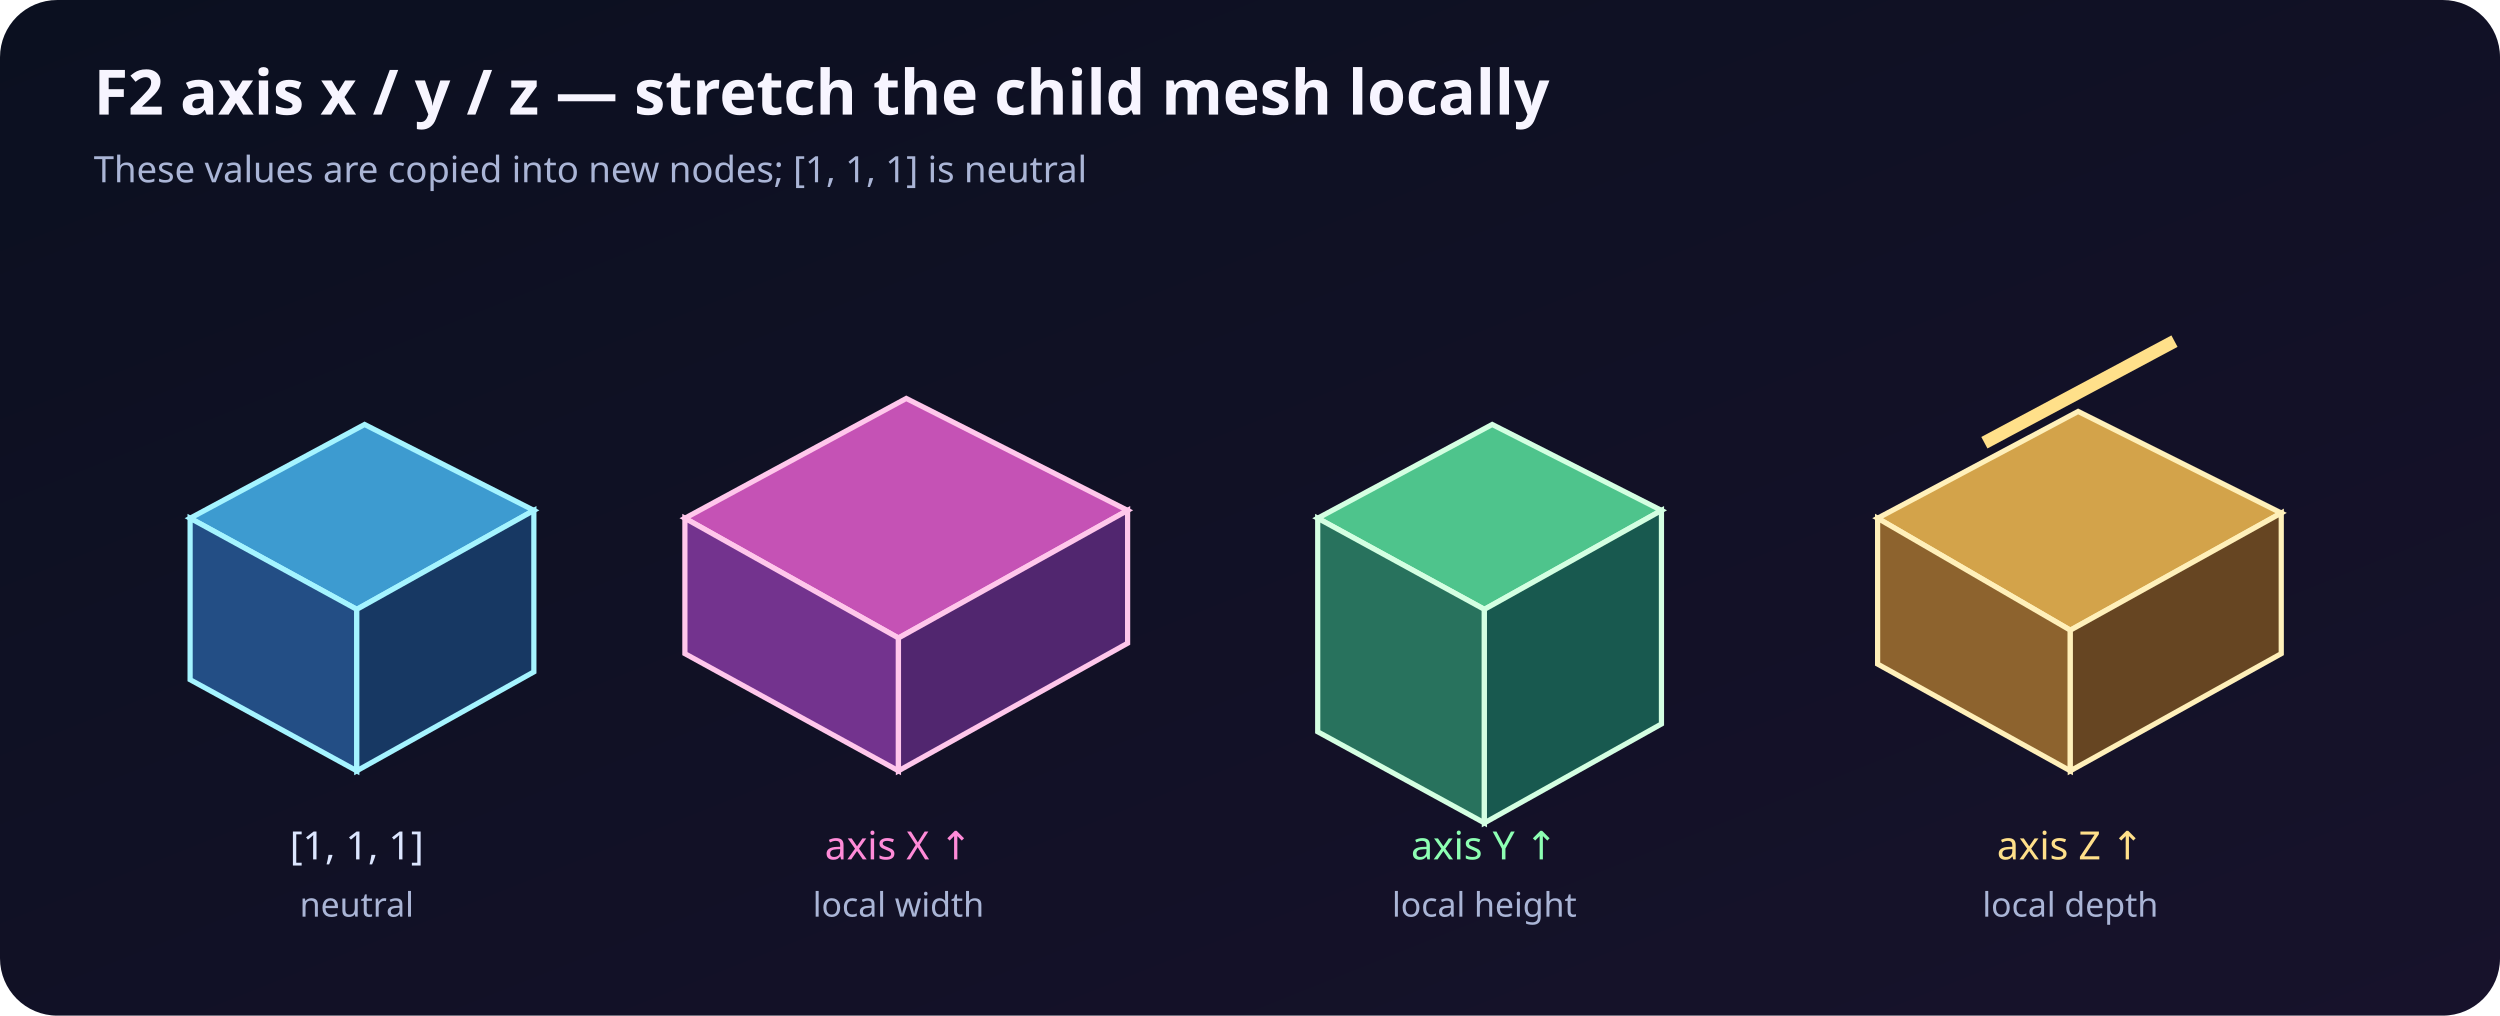
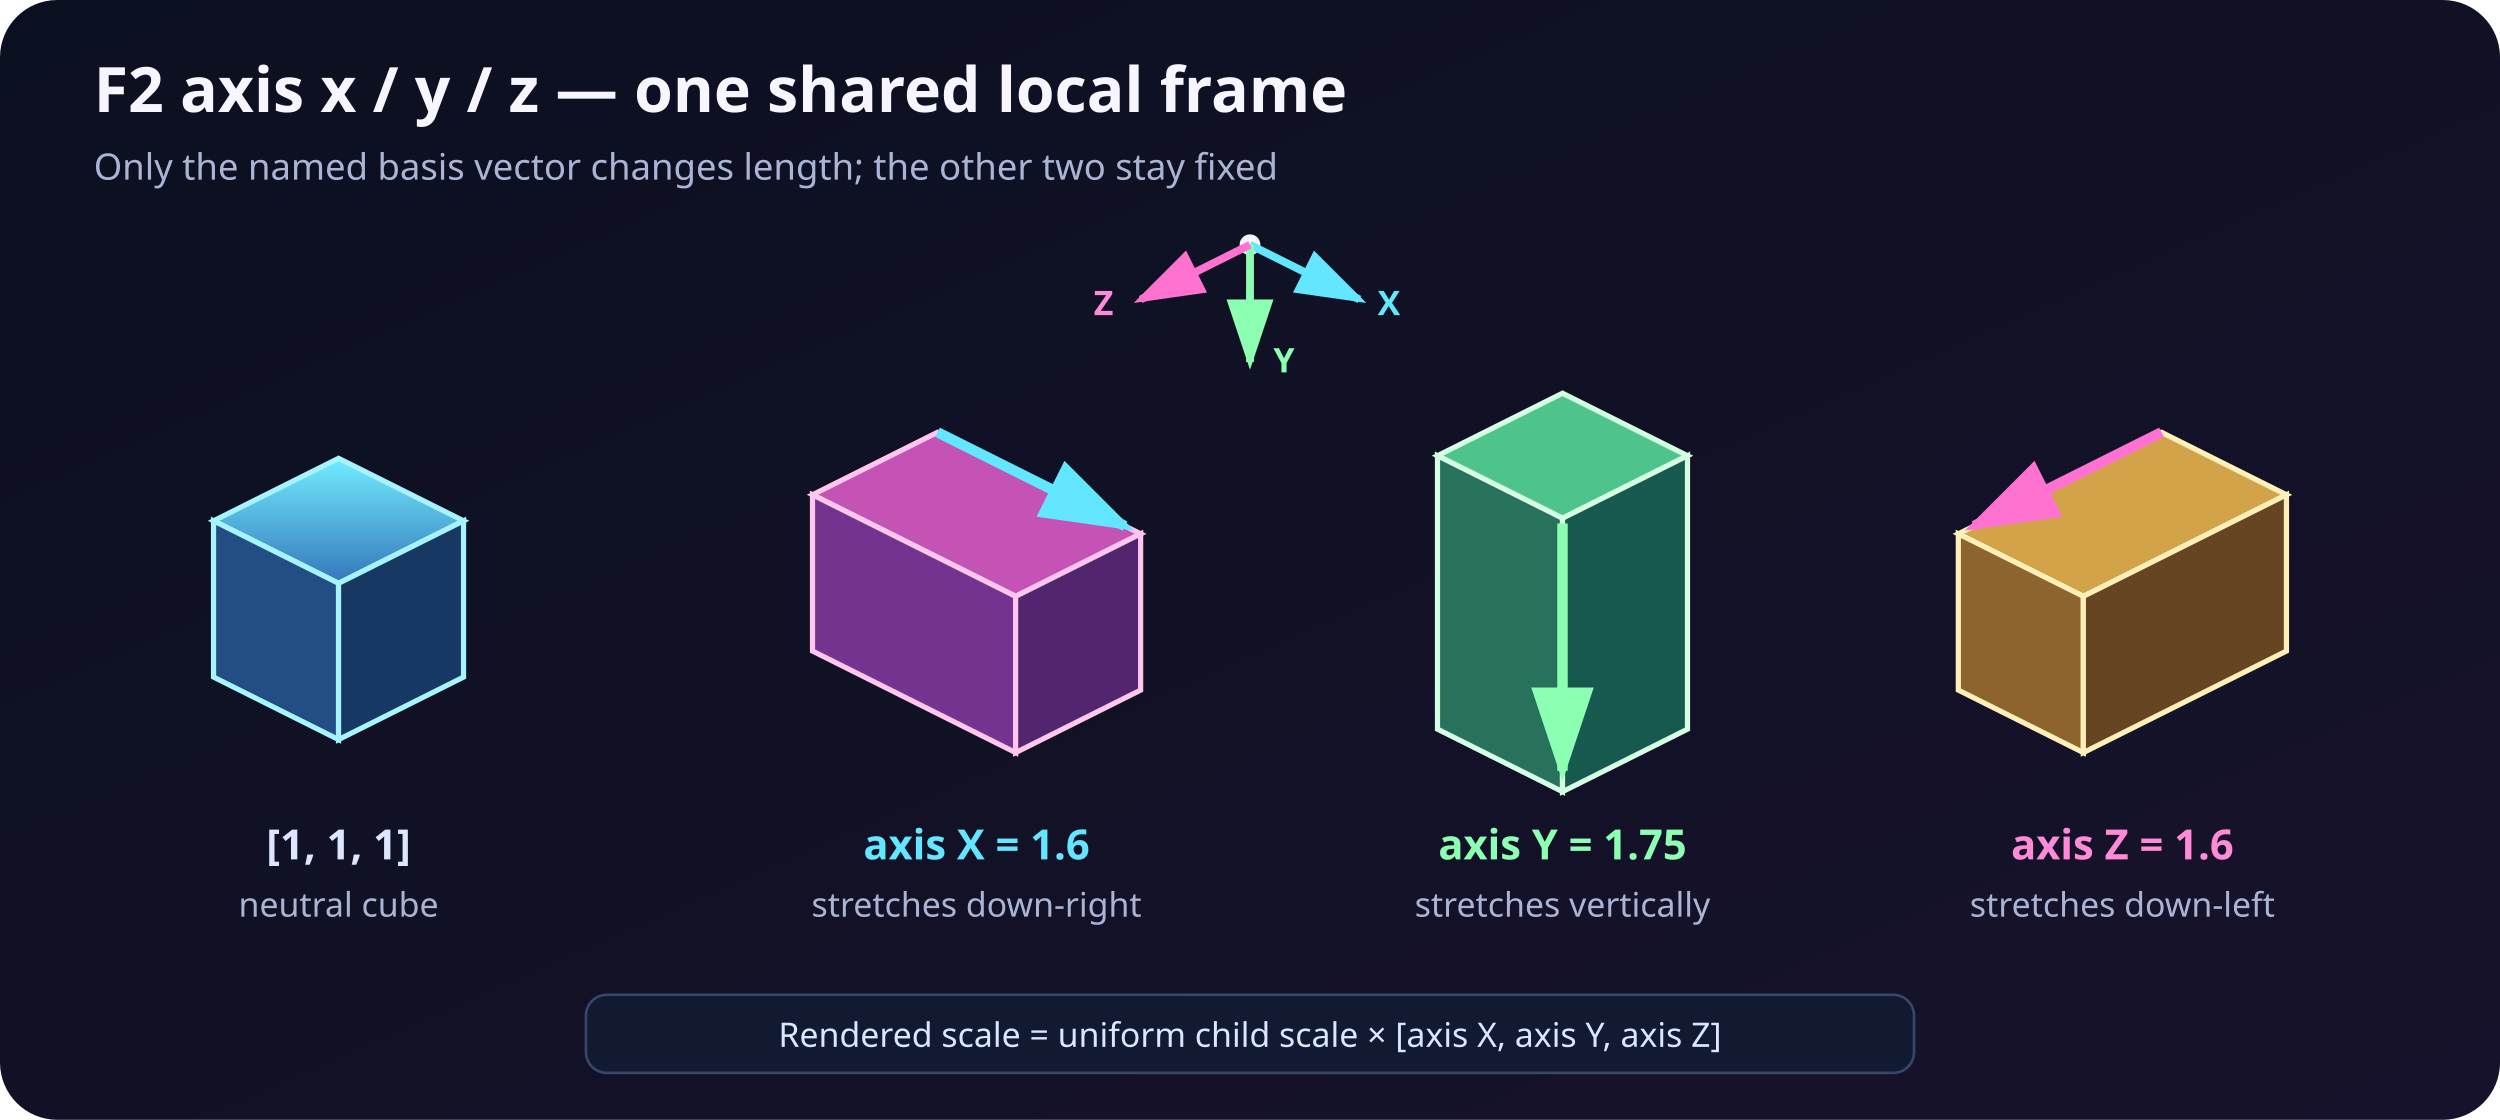
- <svg xmlns="http://www.w3.org/2000/svg" width="960" height="390" viewBox="0 0 960 390" role="img" aria-labelledby="title desc">
+ <svg xmlns="http://www.w3.org/2000/svg" width="960" height="430" viewBox="0 0 960 430" role="img" aria-labelledby="title desc">
  <defs>
    <linearGradient id="bg" x2="1" y2="1">
      <stop stop-color="#0b1020" />
      <stop offset="1" stop-color="#17122b" />
    </linearGradient>
+     <linearGradient id="top" x2="0" y2="1">
+       <stop stop-color="#72ecff" />
+       <stop offset="1" stop-color="#3477bb" />
+     </linearGradient>
+     <marker id="cyan" markerWidth="9" markerHeight="9" refX="8" refY="3" orient="auto">
+       <path d="M0 0L9 3 0 6Z" fill="#63e6ff" />
+     </marker>
+     <marker id="green" markerWidth="9" markerHeight="9" refX="8" refY="3" orient="auto">
+       <path d="M0 0L9 3 0 6Z" fill="#8dffb3" />
+     </marker>
+     <marker id="pink" markerWidth="9" markerHeight="9" refX="8" refY="3" orient="auto">
+       <path d="M0 0L9 3 0 6Z" fill="#ff72d0" />
+     </marker>
  </defs>
-   <rect width="960" height="390" rx="22" fill="url(#bg)" />
-   <text x="36" y="44" fill="#f7f5ff" font-family="system-ui,sans-serif" font-size="24" font-weight="700">F2 axis x / y / z — stretch the child mesh locally</text>
-   <text x="36" y="70" fill="#aab5d6" font-family="system-ui,sans-serif" font-size="14">These values are copied into new nodes; [1, 1, 1] is neutral</text>
+   <rect width="960" height="430" rx="22" fill="url(#bg)" />
+   <text x="36" y="43" fill="#f7f5ff" font-family="system-ui,sans-serif" font-size="24" font-weight="700">F2 axis x / y / z — one shared local frame</text>
+   <text x="36" y="69" fill="#aab5d6" font-family="system-ui,sans-serif" font-size="14">Only the named basis vector changes length; the other two stay fixed</text>
+   <g font-family="system-ui,sans-serif">
+     <circle cx="480" cy="94" r="4" fill="#f7f5ff" />
+     <line x1="480" y1="94" x2="522" y2="115" stroke="#63e6ff" stroke-width="3" marker-end="url(#cyan)" />
+     <line x1="480" y1="94" x2="480" y2="139" stroke="#8dffb3" stroke-width="3" marker-end="url(#green)" />
+     <line x1="480" y1="94" x2="438" y2="115" stroke="#ff72d0" stroke-width="3" marker-end="url(#pink)" />
+     <text x="529" y="121" fill="#63e6ff" font-size="13" font-weight="700">X</text>
+     <text x="489" y="143" fill="#8dffb3" font-size="13" font-weight="700">Y</text>
+     <text x="420" y="121" fill="#ff8bd8" font-size="13" font-weight="700">Z</text>
+   </g>
  <g font-family="system-ui,sans-serif" text-anchor="middle" stroke-width="2">
-     <g transform="translate(45 10)" stroke="#a5f4ff">
-       <polygon points="28,189 95,153 160,186 92,224" fill="#3d9bd0" />
-       <polygon points="28,189 92,224 92,286 28,251" fill="#234e85" />
-       <polygon points="92,224 160,186 160,248 92,286" fill="#173863" />
+     <g stroke="#a5f4ff">
+       <polygon points="130,176 178,200 130,224 82,200" fill="url(#top)" />
+       <polygon points="82,200 130,224 130,284 82,260" fill="#234e85" />
+       <polygon points="130,224 178,200 178,260 130,284" fill="#173863" />
    </g>
-     <text x="137" y="330" fill="#dce6ff" font-size="15">[1, 1, 1]</text>
-     <text x="137" y="352" fill="#aab5d6" font-size="13">neutral</text>
-     <g transform="translate(253 10)" stroke="#ffc7eb">
-       <polygon points="10,189 95,143 180,186 92,235" fill="#c552b5" />
-       <polygon points="10,189 92,235 92,286 10,241" fill="#73338e" />
-       <polygon points="92,235 180,186 180,237 92,286" fill="#51266f" />
+     <text x="130" y="330" fill="#dce6ff" font-size="16" font-weight="700">[1, 1, 1]</text>
+     <text x="130" y="352" fill="#aab5d6" font-size="13">neutral cube</text>
+     <g stroke="#ffc7eb">
+       <polygon points="360,166 438,205 390,229 312,190" fill="#c552b5" />
+       <polygon points="312,190 390,229 390,289 312,250" fill="#73338e" />
+       <polygon points="390,229 438,205 438,265 390,289" fill="#51266f" />
    </g>
-     <text x="345" y="330" fill="#ff8bd8" font-size="15">axis X ↑</text>
-     <text x="345" y="352" fill="#aab5d6" font-size="13">local width</text>
-     <g transform="translate(478 10)" stroke="#d4ffe2">
-       <polygon points="28,189 95,153 160,186 92,224" fill="#4ec48c" />
-       <polygon points="28,189 92,224 92,306 28,271" fill="#28725d" />
-       <polygon points="92,224 160,186 160,268 92,306" fill="#18594f" />
+     <line x1="360" y1="166" x2="432" y2="202" stroke="#63e6ff" stroke-width="4" marker-end="url(#cyan)" />
+     <text x="375" y="330" fill="#63e6ff" font-size="16" font-weight="700">axis X = 1.6</text>
+     <text x="375" y="352" fill="#aab5d6" font-size="13">stretches down-right</text>
+     <g stroke="#d4ffe2">
+       <polygon points="600,151 648,175 600,199 552,175" fill="#4ec48c" />
+       <polygon points="552,175 600,199 600,304 552,280" fill="#28725d" />
+       <polygon points="600,199 648,175 648,280 600,304" fill="#18594f" />
    </g>
-     <text x="570" y="330" fill="#8dffb3" font-size="15">axis Y ↑</text>
-     <text x="570" y="352" fill="#aab5d6" font-size="13">local height</text>
-     <g transform="translate(703 10)" stroke="#fff0ba">
-       <polygon points="18,189 95,148 173,187 92,232" fill="#d3a34a" />
-       <polygon points="18,189 92,232 92,286 18,245" fill="#8d632e" />
-       <polygon points="92,232 173,187 173,241 92,286" fill="#664522" />
+     <line x1="600" y1="201" x2="600" y2="296" stroke="#8dffb3" stroke-width="4" marker-end="url(#green)" />
+     <text x="600" y="330" fill="#8dffb3" font-size="16" font-weight="700">axis Y = 1.75</text>
+     <text x="600" y="352" fill="#aab5d6" font-size="13">stretches vertically</text>
+     <g stroke="#fff0ba">
+       <polygon points="830,166 878,190 800,229 752,205" fill="#d3a34a" />
+       <polygon points="752,205 800,229 800,289 752,265" fill="#8d632e" />
+       <polygon points="800,229 878,190 878,250 800,289" fill="#664522" />
    </g>
-     <path d="M762 170L835 131" stroke="#ffe08a" stroke-width="5" />
-     <text x="795" y="330" fill="#ffe08a" font-size="15">axis Z ↑</text>
-     <text x="795" y="352" fill="#aab5d6" font-size="13">local depth</text>
+     <line x1="830" y1="166" x2="758" y2="202" stroke="#ff72d0" stroke-width="4" marker-end="url(#pink)" />
+     <text x="815" y="330" fill="#ff8bd8" font-size="16" font-weight="700">axis Z = 1.6</text>
+     <text x="815" y="352" fill="#aab5d6" font-size="13">stretches down-left</text>
  </g>
+   <rect x="225" y="382" width="510" height="30" rx="8" fill="#111a31" stroke="#37466d" />
+   <text x="480" y="402" text-anchor="middle" fill="#dce6ff" font-family="system-ui,sans-serif" font-size="13">Rendered scale = uniform child scale × [axis X, axis Y, axis Z]</text>
</svg>
